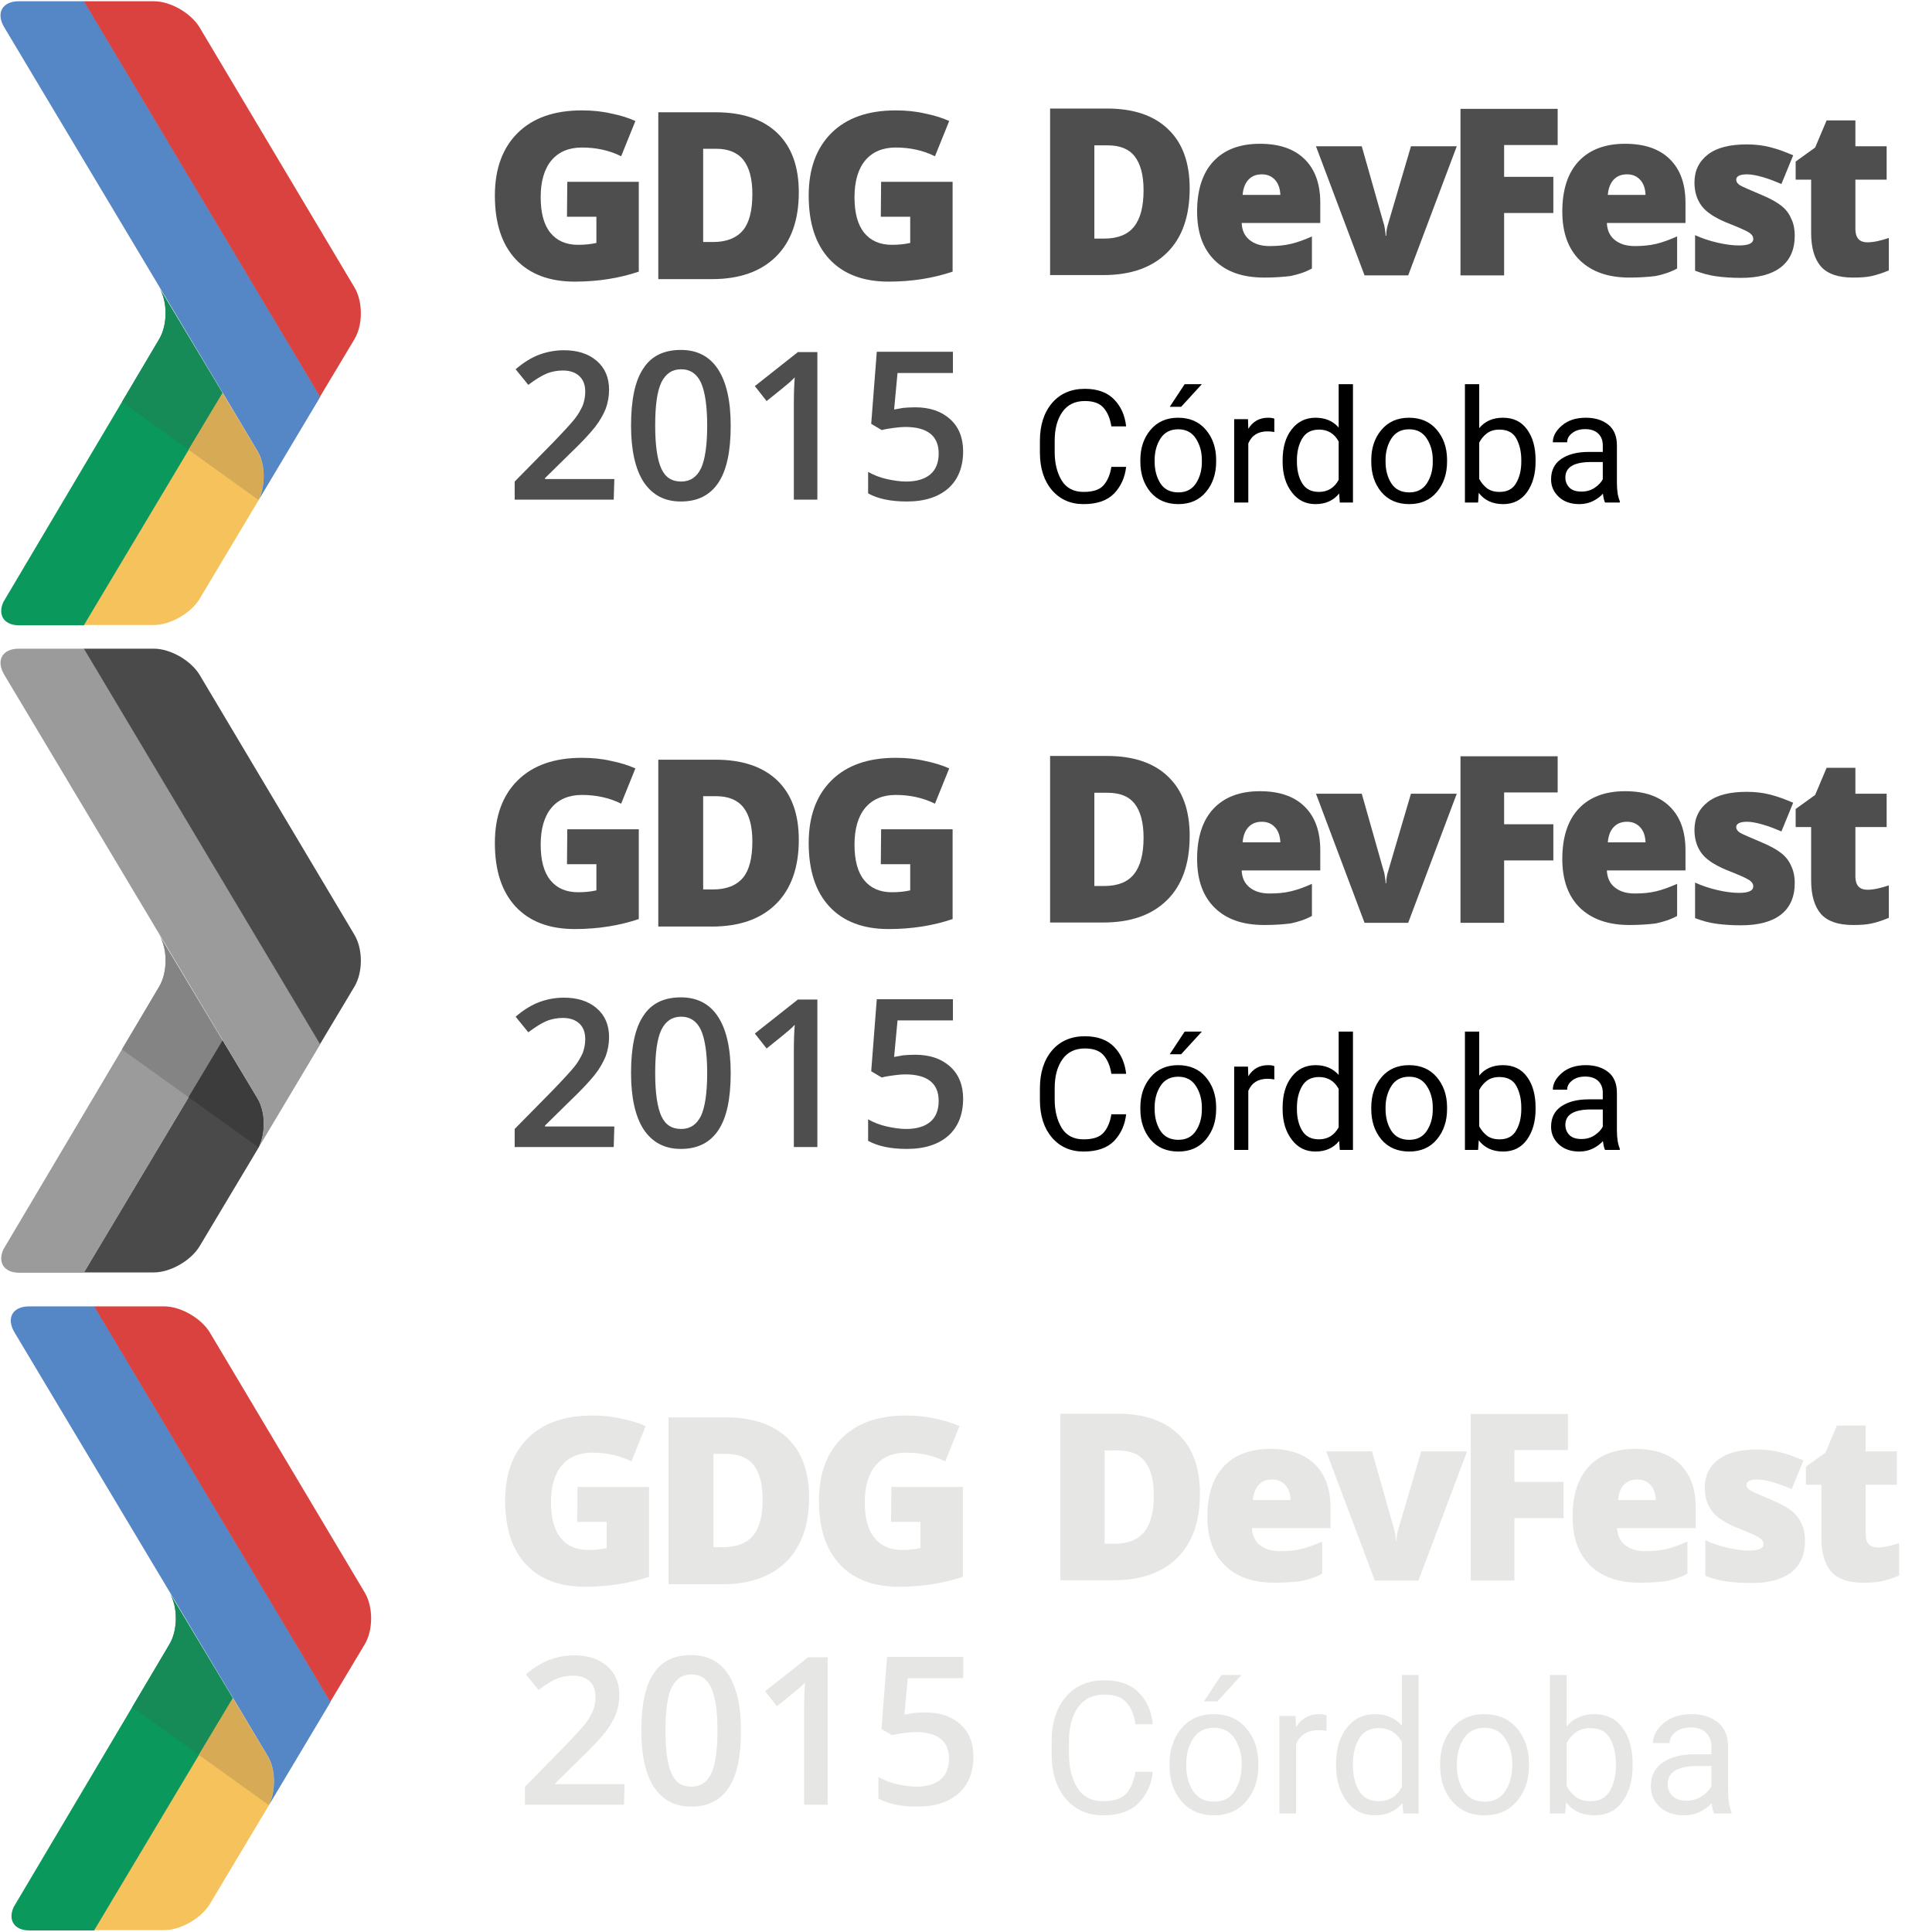
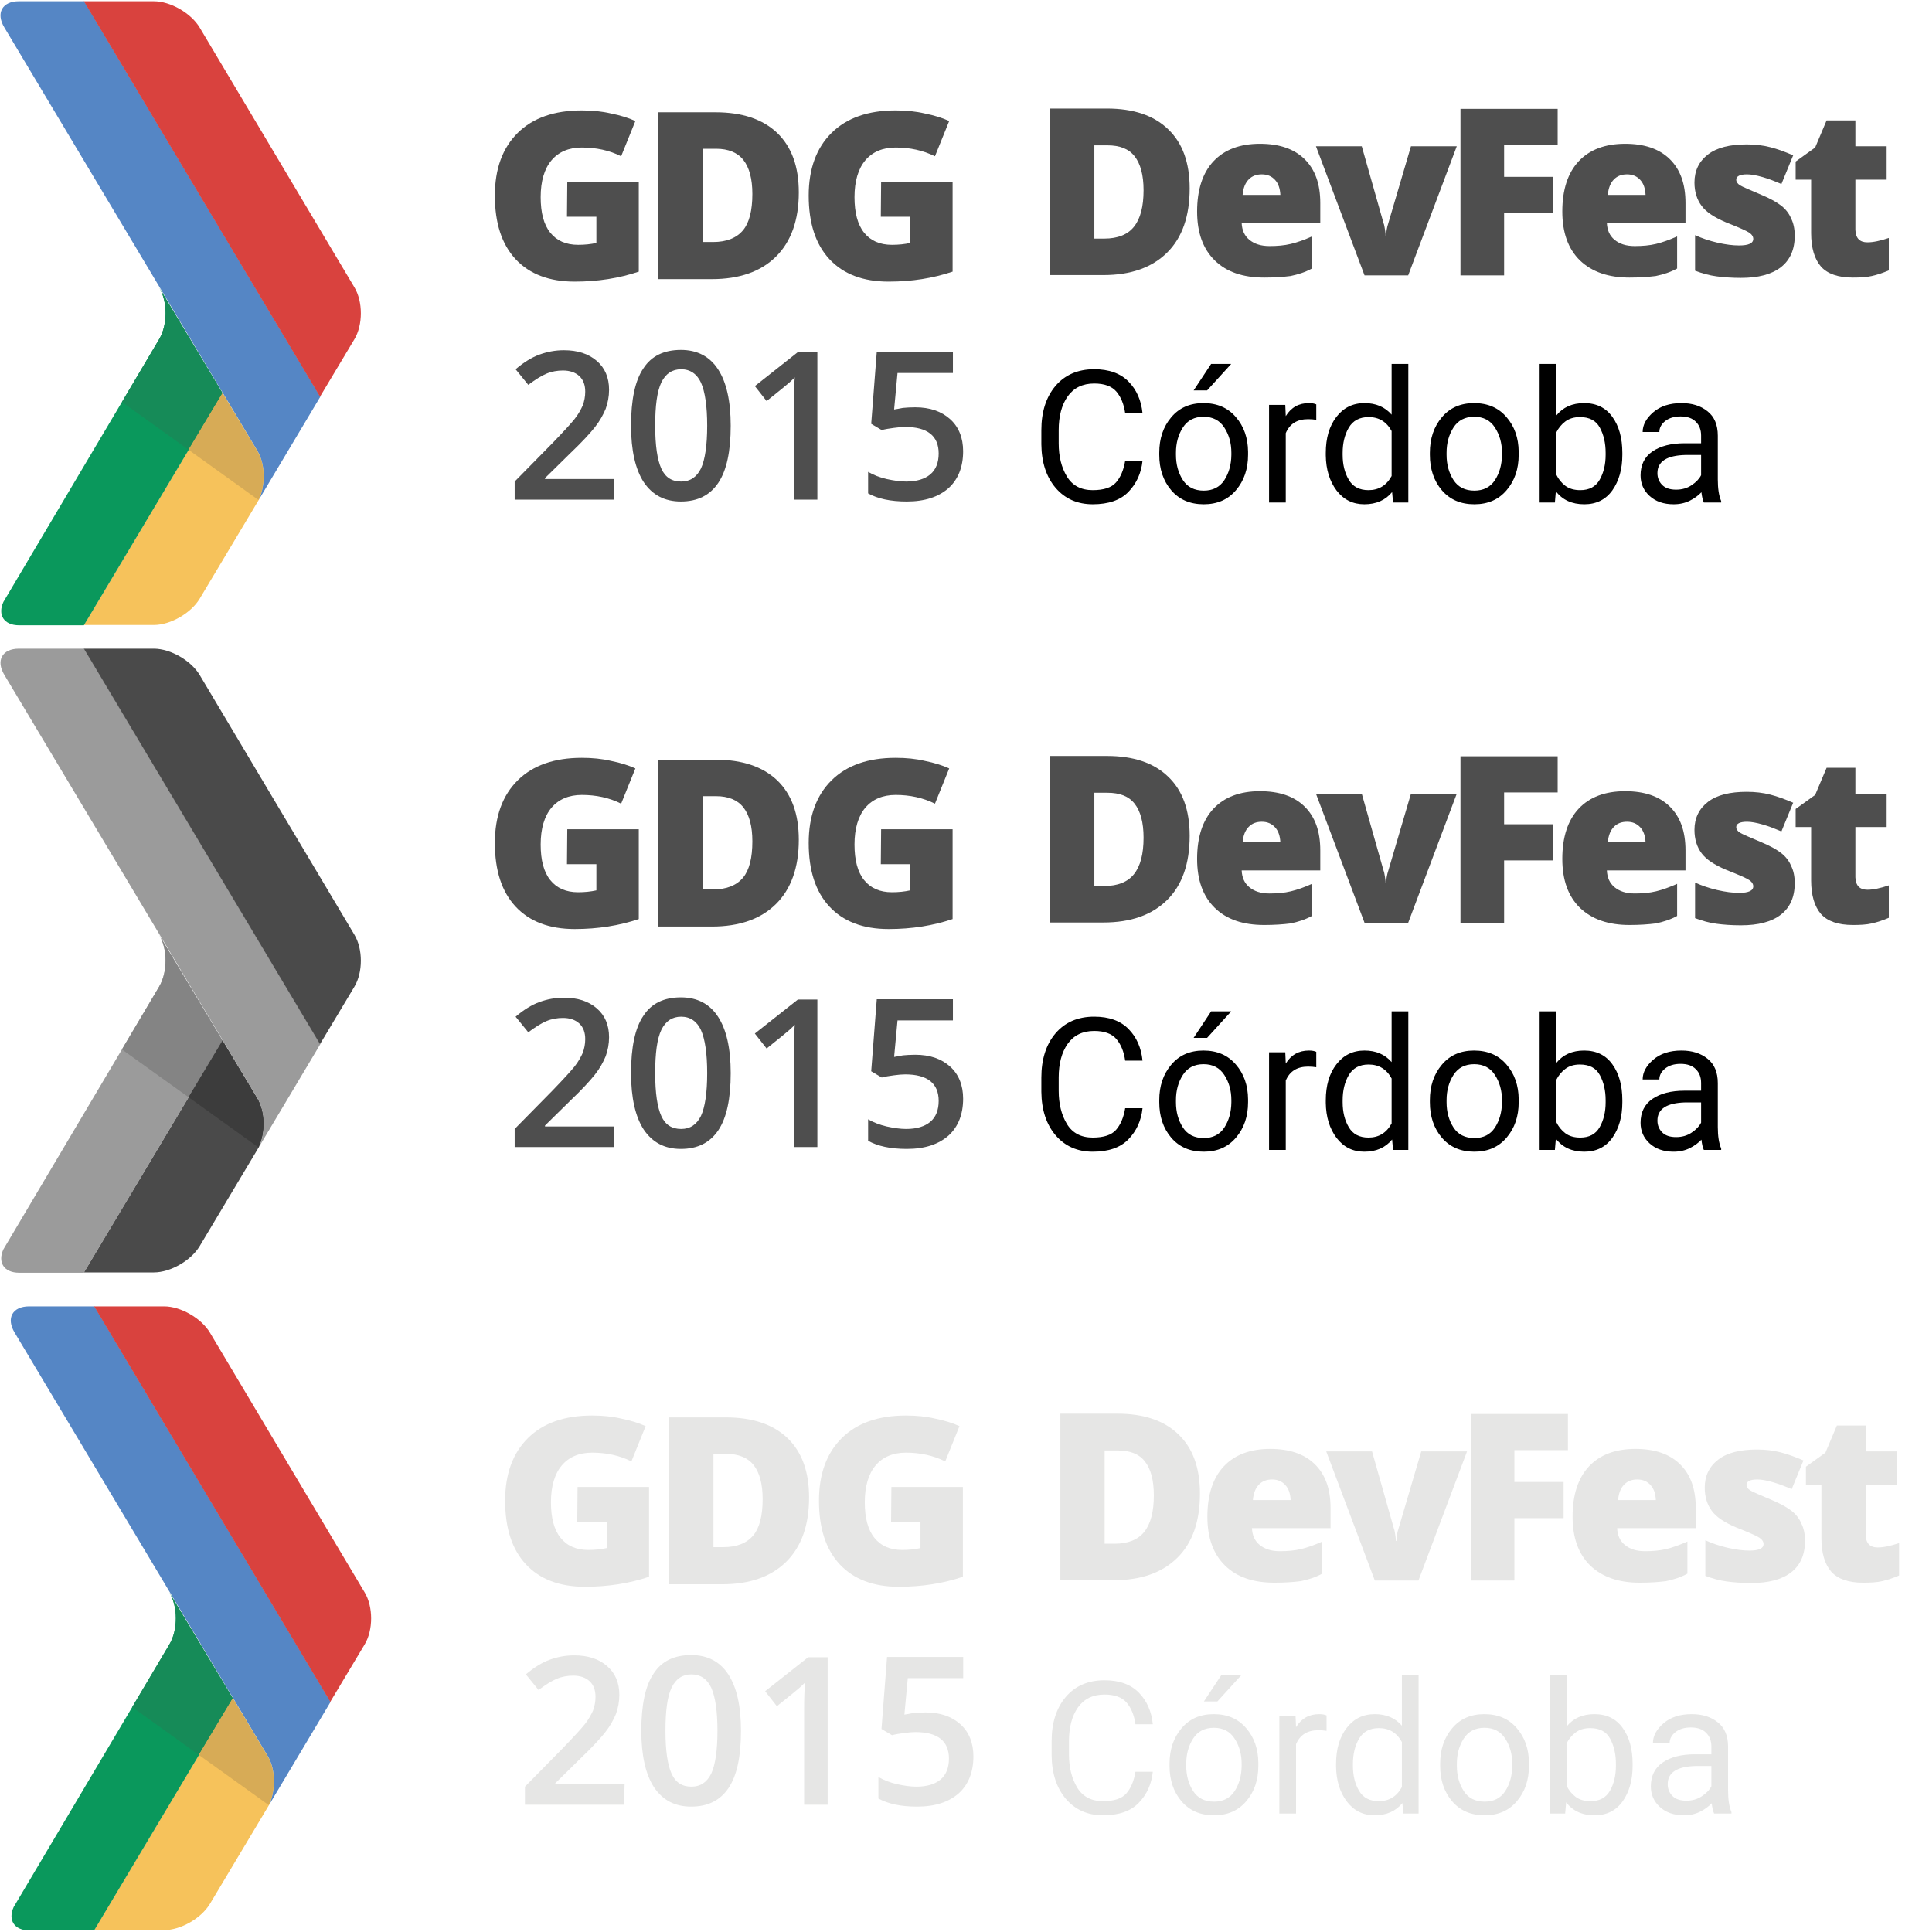
<svg xmlns="http://www.w3.org/2000/svg" width="186px" height="188px" viewBox="0 0 186 188" version="1.1">
  <defs />
  <g id="Page-1" stroke="none" stroke-width="1" fill="none" fill-rule="evenodd">
    <g id="logos">
      <g id="logo-light" transform="translate(1, 127)">
        <g id="Page-1">
          <g id="logo-light">
            <g id="Page-1">
              <g id="logo-light">
                <g id="Page-1">
                  <g id="logo-light">
                    <g id="Group">
                      <g id="Shape">
                        <path d="M8.161,60.818 L14.967,60.818 C16.593,60.818 18.581,59.665 19.424,58.269 L25.176,48.648 C25.868,47.222 25.838,45.189 25.055,43.884 L21.652,38.239 L8.161,60.818 L8.161,60.818 Z" fill="#F6C25B" />
                        <path d="M15.479,33.019 L0.331,58.572 C-0.241,59.816 0.361,60.848 1.867,60.848 L8.161,60.848 L21.652,38.269 L15.479,27.981 C16.322,29.316 16.322,31.623 15.479,33.019" fill="#0A985C" />
                        <path d="M1.837,0.121 C0.211,0.121 -0.422,1.275 0.422,2.671 L25.055,43.884 C25.838,45.189 25.838,47.252 25.176,48.648 L31.169,38.603 L8.191,0.121 L1.837,0.121 L1.837,0.121 Z" fill="#5586C5" />
                        <path d="M8.161,0.121 L31.138,38.603 L34.481,33.019 C35.324,31.623 35.324,29.347 34.481,27.951 L19.424,2.671 C18.581,1.275 16.593,0.121 14.967,0.121 L8.161,0.121 L8.161,0.121 Z" fill="#D9423E" />
                      </g>
                      <g id="Shape" transform="translate(47.88216, 10.31841)" fill="#E6E6E5">
                        <g id="Group" transform="translate(2.10802, 23.67164)">
                          <path d="M9.727,14.628 L0.09,14.628 L0.09,12.868 L3.764,9.135 C4.848,8.012 5.571,7.223 5.933,6.768 C6.294,6.312 6.535,5.857 6.716,5.463 C6.866,5.038 6.956,4.613 6.956,4.127 C6.956,3.49 6.776,2.974 6.384,2.61 C5.993,2.246 5.451,2.064 4.788,2.064 C4.246,2.064 3.704,2.155 3.192,2.367 C2.68,2.58 2.108,2.944 1.415,3.46 L0.181,1.942 C0.964,1.275 1.747,0.789 2.5,0.516 C3.252,0.243 4.035,0.091 4.879,0.091 C6.204,0.091 7.258,0.425 8.071,1.123 C8.884,1.821 9.275,2.762 9.275,3.945 C9.275,4.583 9.155,5.22 8.944,5.797 C8.703,6.373 8.372,6.98 7.89,7.587 C7.408,8.194 6.625,9.044 5.511,10.106 L3.042,12.534 L3.042,12.625 L9.787,12.625 L9.727,14.628 L9.727,14.628 Z" id="Shape" />
                          <path d="M21.11,7.435 C21.11,9.924 20.719,11.775 19.906,12.989 C19.093,14.203 17.888,14.81 16.262,14.81 C14.666,14.81 13.491,14.173 12.648,12.928 C11.835,11.684 11.413,9.833 11.413,7.435 C11.413,4.916 11.805,3.035 12.618,1.851 C13.401,0.637 14.636,0.061 16.262,0.061 C17.858,0.061 19.063,0.698 19.876,1.942 C20.689,3.187 21.11,5.007 21.11,7.435 L21.11,7.435 L21.11,7.435 Z M13.762,7.435 C13.762,9.378 13.973,10.774 14.365,11.623 C14.756,12.473 15.389,12.868 16.292,12.868 C17.165,12.868 17.798,12.443 18.219,11.593 C18.611,10.743 18.822,9.347 18.822,7.435 C18.822,5.523 18.611,4.127 18.219,3.247 C17.828,2.398 17.165,1.942 16.292,1.942 C15.419,1.942 14.786,2.367 14.365,3.217 C13.943,4.097 13.762,5.493 13.762,7.435 L13.762,7.435 L13.762,7.435 Z" id="Shape" />
                          <path d="M29.542,14.628 L27.254,14.628 L27.254,5.372 C27.254,4.279 27.284,3.399 27.344,2.731 C27.193,2.883 27.013,3.065 26.802,3.247 C26.591,3.429 25.868,4.036 24.604,5.038 L23.459,3.581 L27.645,0.273 L29.542,0.273 L29.542,14.628 L29.542,14.628 Z" id="Shape" />
                          <path d="M39.059,5.645 C40.504,5.645 41.618,6.039 42.462,6.798 C43.305,7.557 43.726,8.619 43.726,9.924 C43.726,11.441 43.245,12.655 42.311,13.505 C41.347,14.355 40.022,14.81 38.245,14.81 C36.649,14.81 35.415,14.537 34.481,14.021 L34.481,11.927 C34.993,12.23 35.626,12.473 36.288,12.625 C36.981,12.777 37.613,12.868 38.185,12.868 C39.209,12.868 39.992,12.625 40.534,12.17 C41.076,11.714 41.347,11.016 41.347,10.136 C41.347,8.437 40.263,7.557 38.095,7.557 C37.794,7.557 37.402,7.587 36.981,7.648 C36.529,7.708 36.137,7.769 35.806,7.86 L34.782,7.253 L35.324,0.243 L42.733,0.243 L42.733,2.306 L37.342,2.306 L37.011,5.857 C37.252,5.827 37.523,5.766 37.854,5.705 C38.185,5.675 38.577,5.645 39.059,5.645 L39.059,5.645 L39.059,5.645 Z" id="Shape" />
                        </g>
                        <g id="Group" transform="translate(54.20622, 0)">
                          <path d="M13.672,8.012 C13.672,10.713 12.949,12.807 11.474,14.264 C9.998,15.72 7.95,16.449 5.27,16.449 L0.09,16.449 L0.09,0.243 L5.631,0.243 C8.191,0.243 10.179,0.91 11.564,2.246 C12.979,3.581 13.672,5.523 13.672,8.012 L13.672,8.012 L13.672,8.012 Z M9.185,8.194 C9.185,6.707 8.884,5.614 8.312,4.886 C7.739,4.158 6.866,3.824 5.662,3.824 L4.397,3.824 L4.397,12.898 L5.36,12.898 C6.685,12.898 7.649,12.503 8.251,11.745 C8.884,10.956 9.185,9.772 9.185,8.194 L9.185,8.194 L9.185,8.194 Z" id="Shape" />
                          <path d="M20.93,16.692 C18.852,16.692 17.256,16.145 16.111,15.022 C14.967,13.9 14.395,12.321 14.395,10.258 C14.395,8.133 14.937,6.495 15.991,5.372 C17.045,4.249 18.551,3.672 20.508,3.672 C22.375,3.672 23.821,4.158 24.845,5.159 C25.868,6.161 26.38,7.557 26.38,9.438 L26.38,11.381 L18.731,11.381 C18.761,12.079 19.002,12.625 19.484,13.019 C19.966,13.414 20.598,13.626 21.442,13.626 C22.194,13.626 22.887,13.566 23.519,13.414 C24.152,13.262 24.845,13.019 25.567,12.686 L25.567,15.811 C24.905,16.176 24.212,16.388 23.489,16.54 C22.767,16.631 21.923,16.692 20.93,16.692 L20.93,16.692 L20.93,16.692 Z M20.689,6.646 C20.177,6.646 19.755,6.798 19.424,7.132 C19.093,7.466 18.882,7.951 18.822,8.649 L22.496,8.649 C22.465,8.042 22.315,7.557 21.984,7.193 C21.652,6.828 21.231,6.646 20.689,6.646 L20.689,6.646 L20.689,6.646 Z" id="Shape" />
                          <path d="M30.687,16.479 L25.959,3.915 L30.416,3.915 L32.524,11.35 C32.524,11.381 32.554,11.441 32.584,11.532 C32.614,11.623 32.614,11.714 32.644,11.836 C32.674,11.957 32.674,12.079 32.704,12.23 C32.735,12.382 32.735,12.503 32.735,12.625 L32.795,12.625 C32.795,12.23 32.855,11.836 33.006,11.381 L35.204,3.915 L39.661,3.915 L34.933,16.479 L30.687,16.479 L30.687,16.479 Z" id="Shape" />
                          <path d="M44.268,16.479 L40.022,16.479 L40.022,0.273 L49.478,0.273 L49.478,3.794 L44.268,3.794 L44.268,6.889 L49.057,6.889 L49.057,10.409 L44.268,10.409 L44.268,16.479 L44.268,16.479 Z" id="Shape" />
                          <path d="M56.465,16.692 C54.417,16.692 52.821,16.145 51.646,15.022 C50.502,13.9 49.93,12.321 49.93,10.258 C49.93,8.133 50.472,6.495 51.526,5.372 C52.58,4.249 54.086,3.672 56.043,3.672 C57.91,3.672 59.356,4.158 60.38,5.159 C61.404,6.161 61.916,7.557 61.916,9.438 L61.916,11.381 L54.266,11.381 C54.297,12.079 54.537,12.625 55.019,13.019 C55.501,13.414 56.134,13.626 56.977,13.626 C57.73,13.626 58.422,13.566 59.055,13.414 C59.687,13.262 60.35,13.019 61.102,12.686 L61.102,15.811 C60.44,16.176 59.747,16.388 59.025,16.54 C58.302,16.631 57.459,16.692 56.465,16.692 L56.465,16.692 L56.465,16.692 Z M56.224,6.646 C55.712,6.646 55.29,6.798 54.959,7.132 C54.628,7.466 54.417,7.951 54.357,8.649 L58.031,8.649 C58.001,8.042 57.85,7.557 57.519,7.193 C57.188,6.828 56.766,6.646 56.224,6.646 L56.224,6.646 L56.224,6.646 Z" id="Shape" />
                          <path d="M72.546,12.625 C72.546,13.96 72.094,14.992 71.191,15.69 C70.287,16.388 68.992,16.722 67.306,16.722 C66.403,16.722 65.59,16.661 64.927,16.57 C64.234,16.479 63.572,16.297 62.849,16.024 L62.849,12.564 C63.512,12.868 64.234,13.11 65.017,13.293 C65.8,13.475 66.523,13.566 67.125,13.566 C68.059,13.566 68.511,13.353 68.511,12.928 C68.511,12.716 68.39,12.503 68.119,12.321 C67.848,12.139 67.095,11.805 65.861,11.32 C64.716,10.834 63.933,10.318 63.482,9.711 C63.03,9.104 62.789,8.346 62.789,7.435 C62.789,6.282 63.241,5.372 64.114,4.704 C64.987,4.036 66.252,3.733 67.878,3.733 C68.691,3.733 69.474,3.824 70.167,4.006 C70.89,4.188 71.612,4.461 72.395,4.795 L71.251,7.587 C70.679,7.344 70.077,7.101 69.444,6.919 C68.812,6.737 68.3,6.646 67.908,6.646 C67.216,6.646 66.854,6.828 66.854,7.162 C66.854,7.375 66.975,7.557 67.216,7.708 C67.457,7.86 68.179,8.164 69.324,8.649 C70.197,9.013 70.829,9.378 71.251,9.711 C71.673,10.045 72.004,10.47 72.185,10.925 C72.426,11.381 72.546,11.957 72.546,12.625 L72.546,12.625 L72.546,12.625 Z" id="Shape" />
                          <path d="M79.623,13.262 C80.195,13.262 80.888,13.11 81.701,12.837 L81.701,15.994 C81.129,16.236 80.587,16.418 80.045,16.54 C79.533,16.661 78.9,16.692 78.208,16.692 C76.762,16.692 75.738,16.327 75.106,15.629 C74.473,14.901 74.142,13.808 74.142,12.352 L74.142,7.162 L72.636,7.162 L72.636,5.402 L74.534,4.036 L75.648,1.396 L78.448,1.396 L78.448,3.915 L81.49,3.915 L81.49,7.162 L78.448,7.162 L78.448,12.048 C78.479,12.868 78.87,13.262 79.623,13.262 L79.623,13.262 L79.623,13.262 Z" id="Shape" />
                        </g>
                        <g id="Group" transform="translate(0, 0.303483)">
                          <path d="M7.318,7.071 L14.274,7.071 L14.274,15.811 C12.377,16.449 10.299,16.783 8.041,16.783 C5.571,16.783 3.644,16.054 2.289,14.598 C0.934,13.141 0.271,11.077 0.271,8.406 C0.271,5.797 1.024,3.763 2.5,2.306 C3.975,0.85 6.053,0.121 8.733,0.121 C9.757,0.121 10.691,0.212 11.594,0.425 C12.498,0.607 13.281,0.85 13.943,1.153 L12.558,4.583 C11.413,4.006 10.118,3.733 8.733,3.733 C7.468,3.733 6.475,4.158 5.782,4.977 C5.089,5.797 4.728,7.01 4.728,8.558 C4.728,10.076 5.029,11.229 5.662,12.018 C6.294,12.807 7.197,13.201 8.372,13.201 C9.004,13.201 9.607,13.141 10.149,13.019 L10.149,10.47 L7.288,10.47 L7.318,7.071 L7.318,7.071 Z" id="Shape" />
                          <path d="M29.844,8.103 C29.844,10.804 29.091,12.898 27.615,14.355 C26.139,15.811 24.062,16.54 21.381,16.54 L16.172,16.54 L16.172,0.303 L21.743,0.303 C24.333,0.303 26.32,0.971 27.736,2.306 C29.151,3.672 29.844,5.584 29.844,8.103 L29.844,8.103 L29.844,8.103 Z M25.326,8.255 C25.326,6.768 25.025,5.675 24.453,4.947 C23.881,4.218 22.977,3.854 21.803,3.854 L20.538,3.854 L20.538,12.928 L21.502,12.928 C22.827,12.928 23.791,12.534 24.423,11.775 C25.025,11.047 25.326,9.863 25.326,8.255 L25.326,8.255 L25.326,8.255 Z" id="Shape" />
                          <path d="M37.854,7.071 L44.81,7.071 L44.81,15.811 C42.913,16.449 40.865,16.783 38.577,16.783 C36.107,16.783 34.18,16.054 32.825,14.598 C31.47,13.141 30.807,11.077 30.807,8.406 C30.807,5.797 31.56,3.763 33.036,2.306 C34.511,0.85 36.589,0.121 39.269,0.121 C40.293,0.121 41.227,0.212 42.13,0.425 C43.034,0.607 43.817,0.85 44.479,1.153 L43.094,4.583 C41.919,4.006 40.655,3.733 39.269,3.733 C38.005,3.733 37.011,4.158 36.318,4.977 C35.626,5.797 35.264,7.01 35.264,8.558 C35.264,10.076 35.565,11.229 36.198,12.018 C36.83,12.807 37.734,13.201 38.908,13.201 C39.54,13.201 40.143,13.141 40.685,13.019 L40.685,10.47 L37.824,10.47 L37.854,7.071 L37.854,7.071 Z" id="Shape" />
                        </g>
                      </g>
                    </g>
                    <path d="M15.479,33.019 L11.865,39.119 L18.34,43.762 L21.652,38.239 L15.479,27.951 C16.322,29.316 16.322,31.623 15.479,33.019 L15.479,33.019 L15.479,33.019 Z" id="Shape" fill="#168B58" />
                    <path d="M21.652,38.239 L18.34,43.762 L25.146,48.648 C25.838,47.222 25.808,45.189 25.025,43.884 L21.652,38.239 L21.652,38.239 Z" id="Shape" fill="#D7AB56" />
                  </g>
                  <text id="Córdoba" fill="#E6E6E5" font-family="Roboto" font-size="17.988" font-weight="420">
                    <tspan x="100.282" y="49.473">Córdoba</tspan>
                  </text>
                </g>
              </g>
            </g>
          </g>
        </g>
      </g>
      <g id="logo-b&amp;w" transform="translate(0, 63)">
        <g id="Page-1">
          <g id="logo-light">
            <g id="Page-1">
              <g id="logo-light">
                <g id="Page-1">
                  <g id="logo-light">
                    <g id="Page-1">
                      <g id="logo-light">
                        <g id="Group">
                          <g id="Shape">
                            <path d="M8.161,60.818 L14.967,60.818 C16.593,60.818 18.581,59.665 19.424,58.269 L25.176,48.648 C25.868,47.222 25.838,45.189 25.055,43.884 L21.652,38.239 L8.161,60.818 L8.161,60.818 Z" fill="#4A4A4A" />
                            <path d="M15.479,33.019 L0.331,58.572 C-0.241,59.816 0.361,60.848 1.867,60.848 L8.161,60.848 L21.652,38.269 L15.479,27.981 C16.322,29.316 16.322,31.623 15.479,33.019" fill="#9B9B9B" />
                            <path d="M1.837,0.121 C0.211,0.121 -0.422,1.275 0.422,2.671 L25.055,43.884 C25.838,45.189 25.838,47.252 25.176,48.648 L31.169,38.603 L8.191,0.121 L1.837,0.121 L1.837,0.121 Z" fill="#9B9B9B" />
                            <path d="M8.161,0.121 L31.138,38.603 L34.481,33.019 C35.324,31.623 35.324,29.347 34.481,27.951 L19.424,2.671 C18.581,1.275 16.593,0.121 14.967,0.121 L8.161,0.121 L8.161,0.121 Z" fill="#4A4A4A" />
                          </g>
                          <g id="Shape" transform="translate(47.88216, 10.31841)" fill="#4E4E4E">
                            <g id="Group" transform="translate(2.10802, 23.67164)">
                              <path d="M9.727,14.628 L0.09,14.628 L0.09,12.868 L3.764,9.135 C4.848,8.012 5.571,7.223 5.933,6.768 C6.294,6.312 6.535,5.857 6.716,5.463 C6.866,5.038 6.956,4.613 6.956,4.127 C6.956,3.49 6.776,2.974 6.384,2.61 C5.993,2.246 5.451,2.064 4.788,2.064 C4.246,2.064 3.704,2.155 3.192,2.367 C2.68,2.58 2.108,2.944 1.415,3.46 L0.181,1.942 C0.964,1.275 1.747,0.789 2.5,0.516 C3.252,0.243 4.035,0.091 4.879,0.091 C6.204,0.091 7.258,0.425 8.071,1.123 C8.884,1.821 9.275,2.762 9.275,3.945 C9.275,4.583 9.155,5.22 8.944,5.797 C8.703,6.373 8.372,6.98 7.89,7.587 C7.408,8.194 6.625,9.044 5.511,10.106 L3.042,12.534 L3.042,12.625 L9.787,12.625 L9.727,14.628 L9.727,14.628 Z" id="Shape" />
                              <path d="M21.11,7.435 C21.11,9.924 20.719,11.775 19.906,12.989 C19.093,14.203 17.888,14.81 16.262,14.81 C14.666,14.81 13.491,14.173 12.648,12.928 C11.835,11.684 11.413,9.833 11.413,7.435 C11.413,4.916 11.805,3.035 12.618,1.851 C13.401,0.637 14.636,0.061 16.262,0.061 C17.858,0.061 19.063,0.698 19.876,1.942 C20.689,3.187 21.11,5.007 21.11,7.435 L21.11,7.435 L21.11,7.435 Z M13.762,7.435 C13.762,9.378 13.973,10.774 14.365,11.623 C14.756,12.473 15.389,12.868 16.292,12.868 C17.165,12.868 17.798,12.443 18.219,11.593 C18.611,10.743 18.822,9.347 18.822,7.435 C18.822,5.523 18.611,4.127 18.219,3.247 C17.828,2.398 17.165,1.942 16.292,1.942 C15.419,1.942 14.786,2.367 14.365,3.217 C13.943,4.097 13.762,5.493 13.762,7.435 L13.762,7.435 L13.762,7.435 Z" id="Shape" />
                              <path d="M29.542,14.628 L27.254,14.628 L27.254,5.372 C27.254,4.279 27.284,3.399 27.344,2.731 C27.193,2.883 27.013,3.065 26.802,3.247 C26.591,3.429 25.868,4.036 24.604,5.038 L23.459,3.581 L27.645,0.273 L29.542,0.273 L29.542,14.628 L29.542,14.628 Z" id="Shape" />
                              <path d="M39.059,5.645 C40.504,5.645 41.618,6.039 42.462,6.798 C43.305,7.557 43.726,8.619 43.726,9.924 C43.726,11.441 43.245,12.655 42.311,13.505 C41.347,14.355 40.022,14.81 38.245,14.81 C36.649,14.81 35.415,14.537 34.481,14.021 L34.481,11.927 C34.993,12.23 35.626,12.473 36.288,12.625 C36.981,12.777 37.613,12.868 38.185,12.868 C39.209,12.868 39.992,12.625 40.534,12.17 C41.076,11.714 41.347,11.016 41.347,10.136 C41.347,8.437 40.263,7.557 38.095,7.557 C37.794,7.557 37.402,7.587 36.981,7.648 C36.529,7.708 36.137,7.769 35.806,7.86 L34.782,7.253 L35.324,0.243 L42.733,0.243 L42.733,2.306 L37.342,2.306 L37.011,5.857 C37.252,5.827 37.523,5.766 37.854,5.705 C38.185,5.675 38.577,5.645 39.059,5.645 L39.059,5.645 L39.059,5.645 Z" id="Shape" />
                            </g>
                            <g id="Group" transform="translate(54.20622, 0)">
                              <path d="M13.672,8.012 C13.672,10.713 12.949,12.807 11.474,14.264 C9.998,15.72 7.95,16.449 5.27,16.449 L0.09,16.449 L0.09,0.243 L5.631,0.243 C8.191,0.243 10.179,0.91 11.564,2.246 C12.979,3.581 13.672,5.523 13.672,8.012 L13.672,8.012 L13.672,8.012 Z M9.185,8.194 C9.185,6.707 8.884,5.614 8.312,4.886 C7.739,4.158 6.866,3.824 5.662,3.824 L4.397,3.824 L4.397,12.898 L5.36,12.898 C6.685,12.898 7.649,12.503 8.251,11.745 C8.884,10.956 9.185,9.772 9.185,8.194 L9.185,8.194 L9.185,8.194 Z" id="Shape" />
                              <path d="M20.93,16.692 C18.852,16.692 17.256,16.145 16.111,15.022 C14.967,13.9 14.395,12.321 14.395,10.258 C14.395,8.133 14.937,6.495 15.991,5.372 C17.045,4.249 18.551,3.672 20.508,3.672 C22.375,3.672 23.821,4.158 24.845,5.159 C25.868,6.161 26.38,7.557 26.38,9.438 L26.38,11.381 L18.731,11.381 C18.761,12.079 19.002,12.625 19.484,13.019 C19.966,13.414 20.598,13.626 21.442,13.626 C22.194,13.626 22.887,13.566 23.519,13.414 C24.152,13.262 24.845,13.019 25.567,12.686 L25.567,15.811 C24.905,16.176 24.212,16.388 23.489,16.54 C22.767,16.631 21.923,16.692 20.93,16.692 L20.93,16.692 L20.93,16.692 Z M20.689,6.646 C20.177,6.646 19.755,6.798 19.424,7.132 C19.093,7.466 18.882,7.951 18.822,8.649 L22.496,8.649 C22.465,8.042 22.315,7.557 21.984,7.193 C21.652,6.828 21.231,6.646 20.689,6.646 L20.689,6.646 L20.689,6.646 Z" id="Shape" />
                              <path d="M30.687,16.479 L25.959,3.915 L30.416,3.915 L32.524,11.35 C32.524,11.381 32.554,11.441 32.584,11.532 C32.614,11.623 32.614,11.714 32.644,11.836 C32.674,11.957 32.674,12.079 32.704,12.23 C32.735,12.382 32.735,12.503 32.735,12.625 L32.795,12.625 C32.795,12.23 32.855,11.836 33.006,11.381 L35.204,3.915 L39.661,3.915 L34.933,16.479 L30.687,16.479 L30.687,16.479 Z" id="Shape" />
                              <path d="M44.268,16.479 L40.022,16.479 L40.022,0.273 L49.478,0.273 L49.478,3.794 L44.268,3.794 L44.268,6.889 L49.057,6.889 L49.057,10.409 L44.268,10.409 L44.268,16.479 L44.268,16.479 Z" id="Shape" />
                              <path d="M56.465,16.692 C54.417,16.692 52.821,16.145 51.646,15.022 C50.502,13.9 49.93,12.321 49.93,10.258 C49.93,8.133 50.472,6.495 51.526,5.372 C52.58,4.249 54.086,3.672 56.043,3.672 C57.91,3.672 59.356,4.158 60.38,5.159 C61.404,6.161 61.916,7.557 61.916,9.438 L61.916,11.381 L54.266,11.381 C54.297,12.079 54.537,12.625 55.019,13.019 C55.501,13.414 56.134,13.626 56.977,13.626 C57.73,13.626 58.422,13.566 59.055,13.414 C59.687,13.262 60.35,13.019 61.102,12.686 L61.102,15.811 C60.44,16.176 59.747,16.388 59.025,16.54 C58.302,16.631 57.459,16.692 56.465,16.692 L56.465,16.692 L56.465,16.692 Z M56.224,6.646 C55.712,6.646 55.29,6.798 54.959,7.132 C54.628,7.466 54.417,7.951 54.357,8.649 L58.031,8.649 C58.001,8.042 57.85,7.557 57.519,7.193 C57.188,6.828 56.766,6.646 56.224,6.646 L56.224,6.646 L56.224,6.646 Z" id="Shape" />
                              <path d="M72.546,12.625 C72.546,13.96 72.094,14.992 71.191,15.69 C70.287,16.388 68.992,16.722 67.306,16.722 C66.403,16.722 65.59,16.661 64.927,16.57 C64.234,16.479 63.572,16.297 62.849,16.024 L62.849,12.564 C63.512,12.868 64.234,13.11 65.017,13.293 C65.8,13.475 66.523,13.566 67.125,13.566 C68.059,13.566 68.511,13.353 68.511,12.928 C68.511,12.716 68.39,12.503 68.119,12.321 C67.848,12.139 67.095,11.805 65.861,11.32 C64.716,10.834 63.933,10.318 63.482,9.711 C63.03,9.104 62.789,8.346 62.789,7.435 C62.789,6.282 63.241,5.372 64.114,4.704 C64.987,4.036 66.252,3.733 67.878,3.733 C68.691,3.733 69.474,3.824 70.167,4.006 C70.89,4.188 71.612,4.461 72.395,4.795 L71.251,7.587 C70.679,7.344 70.077,7.101 69.444,6.919 C68.812,6.737 68.3,6.646 67.908,6.646 C67.216,6.646 66.854,6.828 66.854,7.162 C66.854,7.375 66.975,7.557 67.216,7.708 C67.457,7.86 68.179,8.164 69.324,8.649 C70.197,9.013 70.829,9.378 71.251,9.711 C71.673,10.045 72.004,10.47 72.185,10.925 C72.426,11.381 72.546,11.957 72.546,12.625 L72.546,12.625 L72.546,12.625 Z" id="Shape" />
                              <path d="M79.623,13.262 C80.195,13.262 80.888,13.11 81.701,12.837 L81.701,15.994 C81.129,16.236 80.587,16.418 80.045,16.54 C79.533,16.661 78.9,16.692 78.208,16.692 C76.762,16.692 75.738,16.327 75.106,15.629 C74.473,14.901 74.142,13.808 74.142,12.352 L74.142,7.162 L72.636,7.162 L72.636,5.402 L74.534,4.036 L75.648,1.396 L78.448,1.396 L78.448,3.915 L81.49,3.915 L81.49,7.162 L78.448,7.162 L78.448,12.048 C78.479,12.868 78.87,13.262 79.623,13.262 L79.623,13.262 L79.623,13.262 Z" id="Shape" />
                            </g>
                            <g id="Group" transform="translate(0, 0.303483)">
                              <path d="M7.318,7.071 L14.274,7.071 L14.274,15.811 C12.377,16.449 10.299,16.783 8.041,16.783 C5.571,16.783 3.644,16.054 2.289,14.598 C0.934,13.141 0.271,11.077 0.271,8.406 C0.271,5.797 1.024,3.763 2.5,2.306 C3.975,0.85 6.053,0.121 8.733,0.121 C9.757,0.121 10.691,0.212 11.594,0.425 C12.498,0.607 13.281,0.85 13.943,1.153 L12.558,4.583 C11.413,4.006 10.118,3.733 8.733,3.733 C7.468,3.733 6.475,4.158 5.782,4.977 C5.089,5.797 4.728,7.01 4.728,8.558 C4.728,10.076 5.029,11.229 5.662,12.018 C6.294,12.807 7.197,13.201 8.372,13.201 C9.004,13.201 9.607,13.141 10.149,13.019 L10.149,10.47 L7.288,10.47 L7.318,7.071 L7.318,7.071 Z" id="Shape" />
                              <path d="M29.844,8.103 C29.844,10.804 29.091,12.898 27.615,14.355 C26.139,15.811 24.062,16.54 21.381,16.54 L16.172,16.54 L16.172,0.303 L21.743,0.303 C24.333,0.303 26.32,0.971 27.736,2.306 C29.151,3.672 29.844,5.584 29.844,8.103 L29.844,8.103 L29.844,8.103 Z M25.326,8.255 C25.326,6.768 25.025,5.675 24.453,4.947 C23.881,4.218 22.977,3.854 21.803,3.854 L20.538,3.854 L20.538,12.928 L21.502,12.928 C22.827,12.928 23.791,12.534 24.423,11.775 C25.025,11.047 25.326,9.863 25.326,8.255 L25.326,8.255 L25.326,8.255 Z" id="Shape" />
                              <path d="M37.854,7.071 L44.81,7.071 L44.81,15.811 C42.913,16.449 40.865,16.783 38.577,16.783 C36.107,16.783 34.18,16.054 32.825,14.598 C31.47,13.141 30.807,11.077 30.807,8.406 C30.807,5.797 31.56,3.763 33.036,2.306 C34.511,0.85 36.589,0.121 39.269,0.121 C40.293,0.121 41.227,0.212 42.13,0.425 C43.034,0.607 43.817,0.85 44.479,1.153 L43.094,4.583 C41.919,4.006 40.655,3.733 39.269,3.733 C38.005,3.733 37.011,4.158 36.318,4.977 C35.626,5.797 35.264,7.01 35.264,8.558 C35.264,10.076 35.565,11.229 36.198,12.018 C36.83,12.807 37.734,13.201 38.908,13.201 C39.54,13.201 40.143,13.141 40.685,13.019 L40.685,10.47 L37.824,10.47 L37.854,7.071 L37.854,7.071 Z" id="Shape" />
                            </g>
                          </g>
                        </g>
                        <path d="M15.479,33.019 L11.865,39.119 L18.34,43.762 L21.652,38.239 L15.479,27.951 C16.322,29.316 16.322,31.623 15.479,33.019 L15.479,33.019 L15.479,33.019 Z" id="Shape" fill="#848484" />
                        <path d="M21.652,38.239 L18.34,43.762 L25.146,48.648 C25.838,47.222 25.808,45.189 25.025,43.884 L21.652,38.239 L21.652,38.239 Z" id="Shape" fill="#3C3C3C" />
                      </g>
-                       <text id="Córdoba" fill="#4E4E4E" font-family="Roboto" font-size="15.35" font-weight="420">
+                       <text id="Córdoba" fill="#4E4E4E" font-family="Roboto" font-size="17.988" font-weight="420">
                        <tspan x="100.282" y="48.9" fill="#000000">Córdoba</tspan>
                      </text>
                    </g>
                  </g>
                </g>
              </g>
            </g>
          </g>
        </g>
      </g>
      <g id="logo">
        <g id="Page-1">
          <g id="logo-light">
            <g id="Page-1">
              <g id="logo-light">
                <g id="Page-1">
                  <g id="logo-light">
                    <g id="Page-1">
                      <g id="logo-light">
                        <g id="Group">
                          <g id="Shape">
                            <path d="M8.161,60.818 L14.967,60.818 C16.593,60.818 18.581,59.665 19.424,58.269 L25.176,48.648 C25.868,47.222 25.838,45.189 25.055,43.884 L21.652,38.239 L8.161,60.818 L8.161,60.818 Z" fill="#F6C25B" />
                            <path d="M15.479,33.019 L0.331,58.572 C-0.241,59.816 0.361,60.848 1.867,60.848 L8.161,60.848 L21.652,38.269 L15.479,27.981 C16.322,29.316 16.322,31.623 15.479,33.019" fill="#0A985C" />
                            <path d="M1.837,0.121 C0.211,0.121 -0.422,1.275 0.422,2.671 L25.055,43.884 C25.838,45.189 25.838,47.252 25.176,48.648 L31.169,38.603 L8.191,0.121 L1.837,0.121 L1.837,0.121 Z" fill="#5586C5" />
                            <path d="M8.161,0.121 L31.138,38.603 L34.481,33.019 C35.324,31.623 35.324,29.347 34.481,27.951 L19.424,2.671 C18.581,1.275 16.593,0.121 14.967,0.121 L8.161,0.121 L8.161,0.121 Z" fill="#D9423E" />
                          </g>
                          <g id="Shape" transform="translate(47.88216, 10.31841)" fill="#4E4E4E">
                            <g id="Group" transform="translate(2.10802, 23.67164)">
                              <path d="M9.727,14.628 L0.09,14.628 L0.09,12.868 L3.764,9.135 C4.848,8.012 5.571,7.223 5.933,6.768 C6.294,6.312 6.535,5.857 6.716,5.463 C6.866,5.038 6.956,4.613 6.956,4.127 C6.956,3.49 6.776,2.974 6.384,2.61 C5.993,2.246 5.451,2.064 4.788,2.064 C4.246,2.064 3.704,2.155 3.192,2.367 C2.68,2.58 2.108,2.944 1.415,3.46 L0.181,1.942 C0.964,1.275 1.747,0.789 2.5,0.516 C3.252,0.243 4.035,0.091 4.879,0.091 C6.204,0.091 7.258,0.425 8.071,1.123 C8.884,1.821 9.275,2.762 9.275,3.945 C9.275,4.583 9.155,5.22 8.944,5.797 C8.703,6.373 8.372,6.98 7.89,7.587 C7.408,8.194 6.625,9.044 5.511,10.106 L3.042,12.534 L3.042,12.625 L9.787,12.625 L9.727,14.628 L9.727,14.628 Z" id="Shape" />
                              <path d="M21.11,7.435 C21.11,9.924 20.719,11.775 19.906,12.989 C19.093,14.203 17.888,14.81 16.262,14.81 C14.666,14.81 13.491,14.173 12.648,12.928 C11.835,11.684 11.413,9.833 11.413,7.435 C11.413,4.916 11.805,3.035 12.618,1.851 C13.401,0.637 14.636,0.061 16.262,0.061 C17.858,0.061 19.063,0.698 19.876,1.942 C20.689,3.187 21.11,5.007 21.11,7.435 L21.11,7.435 L21.11,7.435 Z M13.762,7.435 C13.762,9.378 13.973,10.774 14.365,11.623 C14.756,12.473 15.389,12.868 16.292,12.868 C17.165,12.868 17.798,12.443 18.219,11.593 C18.611,10.743 18.822,9.347 18.822,7.435 C18.822,5.523 18.611,4.127 18.219,3.247 C17.828,2.398 17.165,1.942 16.292,1.942 C15.419,1.942 14.786,2.367 14.365,3.217 C13.943,4.097 13.762,5.493 13.762,7.435 L13.762,7.435 L13.762,7.435 Z" id="Shape" />
                              <path d="M29.542,14.628 L27.254,14.628 L27.254,5.372 C27.254,4.279 27.284,3.399 27.344,2.731 C27.193,2.883 27.013,3.065 26.802,3.247 C26.591,3.429 25.868,4.036 24.604,5.038 L23.459,3.581 L27.645,0.273 L29.542,0.273 L29.542,14.628 L29.542,14.628 Z" id="Shape" />
                              <path d="M39.059,5.645 C40.504,5.645 41.618,6.039 42.462,6.798 C43.305,7.557 43.726,8.619 43.726,9.924 C43.726,11.441 43.245,12.655 42.311,13.505 C41.347,14.355 40.022,14.81 38.245,14.81 C36.649,14.81 35.415,14.537 34.481,14.021 L34.481,11.927 C34.993,12.23 35.626,12.473 36.288,12.625 C36.981,12.777 37.613,12.868 38.185,12.868 C39.209,12.868 39.992,12.625 40.534,12.17 C41.076,11.714 41.347,11.016 41.347,10.136 C41.347,8.437 40.263,7.557 38.095,7.557 C37.794,7.557 37.402,7.587 36.981,7.648 C36.529,7.708 36.137,7.769 35.806,7.86 L34.782,7.253 L35.324,0.243 L42.733,0.243 L42.733,2.306 L37.342,2.306 L37.011,5.857 C37.252,5.827 37.523,5.766 37.854,5.705 C38.185,5.675 38.577,5.645 39.059,5.645 L39.059,5.645 L39.059,5.645 Z" id="Shape" />
                            </g>
                            <g id="Group" transform="translate(54.20622, 0)">
                              <path d="M13.672,8.012 C13.672,10.713 12.949,12.807 11.474,14.264 C9.998,15.72 7.95,16.449 5.27,16.449 L0.09,16.449 L0.09,0.243 L5.631,0.243 C8.191,0.243 10.179,0.91 11.564,2.246 C12.979,3.581 13.672,5.523 13.672,8.012 L13.672,8.012 L13.672,8.012 Z M9.185,8.194 C9.185,6.707 8.884,5.614 8.312,4.886 C7.739,4.158 6.866,3.824 5.662,3.824 L4.397,3.824 L4.397,12.898 L5.36,12.898 C6.685,12.898 7.649,12.503 8.251,11.745 C8.884,10.956 9.185,9.772 9.185,8.194 L9.185,8.194 L9.185,8.194 Z" id="Shape" />
                              <path d="M20.93,16.692 C18.852,16.692 17.256,16.145 16.111,15.022 C14.967,13.9 14.395,12.321 14.395,10.258 C14.395,8.133 14.937,6.495 15.991,5.372 C17.045,4.249 18.551,3.672 20.508,3.672 C22.375,3.672 23.821,4.158 24.845,5.159 C25.868,6.161 26.38,7.557 26.38,9.438 L26.38,11.381 L18.731,11.381 C18.761,12.079 19.002,12.625 19.484,13.019 C19.966,13.414 20.598,13.626 21.442,13.626 C22.194,13.626 22.887,13.566 23.519,13.414 C24.152,13.262 24.845,13.019 25.567,12.686 L25.567,15.811 C24.905,16.176 24.212,16.388 23.489,16.54 C22.767,16.631 21.923,16.692 20.93,16.692 L20.93,16.692 L20.93,16.692 Z M20.689,6.646 C20.177,6.646 19.755,6.798 19.424,7.132 C19.093,7.466 18.882,7.951 18.822,8.649 L22.496,8.649 C22.465,8.042 22.315,7.557 21.984,7.193 C21.652,6.828 21.231,6.646 20.689,6.646 L20.689,6.646 L20.689,6.646 Z" id="Shape" />
                              <path d="M30.687,16.479 L25.959,3.915 L30.416,3.915 L32.524,11.35 C32.524,11.381 32.554,11.441 32.584,11.532 C32.614,11.623 32.614,11.714 32.644,11.836 C32.674,11.957 32.674,12.079 32.704,12.23 C32.735,12.382 32.735,12.503 32.735,12.625 L32.795,12.625 C32.795,12.23 32.855,11.836 33.006,11.381 L35.204,3.915 L39.661,3.915 L34.933,16.479 L30.687,16.479 L30.687,16.479 Z" id="Shape" />
                              <path d="M44.268,16.479 L40.022,16.479 L40.022,0.273 L49.478,0.273 L49.478,3.794 L44.268,3.794 L44.268,6.889 L49.057,6.889 L49.057,10.409 L44.268,10.409 L44.268,16.479 L44.268,16.479 Z" id="Shape" />
                              <path d="M56.465,16.692 C54.417,16.692 52.821,16.145 51.646,15.022 C50.502,13.9 49.93,12.321 49.93,10.258 C49.93,8.133 50.472,6.495 51.526,5.372 C52.58,4.249 54.086,3.672 56.043,3.672 C57.91,3.672 59.356,4.158 60.38,5.159 C61.404,6.161 61.916,7.557 61.916,9.438 L61.916,11.381 L54.266,11.381 C54.297,12.079 54.537,12.625 55.019,13.019 C55.501,13.414 56.134,13.626 56.977,13.626 C57.73,13.626 58.422,13.566 59.055,13.414 C59.687,13.262 60.35,13.019 61.102,12.686 L61.102,15.811 C60.44,16.176 59.747,16.388 59.025,16.54 C58.302,16.631 57.459,16.692 56.465,16.692 L56.465,16.692 L56.465,16.692 Z M56.224,6.646 C55.712,6.646 55.29,6.798 54.959,7.132 C54.628,7.466 54.417,7.951 54.357,8.649 L58.031,8.649 C58.001,8.042 57.85,7.557 57.519,7.193 C57.188,6.828 56.766,6.646 56.224,6.646 L56.224,6.646 L56.224,6.646 Z" id="Shape" />
                              <path d="M72.546,12.625 C72.546,13.96 72.094,14.992 71.191,15.69 C70.287,16.388 68.992,16.722 67.306,16.722 C66.403,16.722 65.59,16.661 64.927,16.57 C64.234,16.479 63.572,16.297 62.849,16.024 L62.849,12.564 C63.512,12.868 64.234,13.11 65.017,13.293 C65.8,13.475 66.523,13.566 67.125,13.566 C68.059,13.566 68.511,13.353 68.511,12.928 C68.511,12.716 68.39,12.503 68.119,12.321 C67.848,12.139 67.095,11.805 65.861,11.32 C64.716,10.834 63.933,10.318 63.482,9.711 C63.03,9.104 62.789,8.346 62.789,7.435 C62.789,6.282 63.241,5.372 64.114,4.704 C64.987,4.036 66.252,3.733 67.878,3.733 C68.691,3.733 69.474,3.824 70.167,4.006 C70.89,4.188 71.612,4.461 72.395,4.795 L71.251,7.587 C70.679,7.344 70.077,7.101 69.444,6.919 C68.812,6.737 68.3,6.646 67.908,6.646 C67.216,6.646 66.854,6.828 66.854,7.162 C66.854,7.375 66.975,7.557 67.216,7.708 C67.457,7.86 68.179,8.164 69.324,8.649 C70.197,9.013 70.829,9.378 71.251,9.711 C71.673,10.045 72.004,10.47 72.185,10.925 C72.426,11.381 72.546,11.957 72.546,12.625 L72.546,12.625 L72.546,12.625 Z" id="Shape" />
                              <path d="M79.623,13.262 C80.195,13.262 80.888,13.11 81.701,12.837 L81.701,15.994 C81.129,16.236 80.587,16.418 80.045,16.54 C79.533,16.661 78.9,16.692 78.208,16.692 C76.762,16.692 75.738,16.327 75.106,15.629 C74.473,14.901 74.142,13.808 74.142,12.352 L74.142,7.162 L72.636,7.162 L72.636,5.402 L74.534,4.036 L75.648,1.396 L78.448,1.396 L78.448,3.915 L81.49,3.915 L81.49,7.162 L78.448,7.162 L78.448,12.048 C78.479,12.868 78.87,13.262 79.623,13.262 L79.623,13.262 L79.623,13.262 Z" id="Shape" />
                            </g>
                            <g id="Group" transform="translate(0, 0.303483)">
                              <path d="M7.318,7.071 L14.274,7.071 L14.274,15.811 C12.377,16.449 10.299,16.783 8.041,16.783 C5.571,16.783 3.644,16.054 2.289,14.598 C0.934,13.141 0.271,11.077 0.271,8.406 C0.271,5.797 1.024,3.763 2.5,2.306 C3.975,0.85 6.053,0.121 8.733,0.121 C9.757,0.121 10.691,0.212 11.594,0.425 C12.498,0.607 13.281,0.85 13.943,1.153 L12.558,4.583 C11.413,4.006 10.118,3.733 8.733,3.733 C7.468,3.733 6.475,4.158 5.782,4.977 C5.089,5.797 4.728,7.01 4.728,8.558 C4.728,10.076 5.029,11.229 5.662,12.018 C6.294,12.807 7.197,13.201 8.372,13.201 C9.004,13.201 9.607,13.141 10.149,13.019 L10.149,10.47 L7.288,10.47 L7.318,7.071 L7.318,7.071 Z" id="Shape" />
                              <path d="M29.844,8.103 C29.844,10.804 29.091,12.898 27.615,14.355 C26.139,15.811 24.062,16.54 21.381,16.54 L16.172,16.54 L16.172,0.303 L21.743,0.303 C24.333,0.303 26.32,0.971 27.736,2.306 C29.151,3.672 29.844,5.584 29.844,8.103 L29.844,8.103 L29.844,8.103 Z M25.326,8.255 C25.326,6.768 25.025,5.675 24.453,4.947 C23.881,4.218 22.977,3.854 21.803,3.854 L20.538,3.854 L20.538,12.928 L21.502,12.928 C22.827,12.928 23.791,12.534 24.423,11.775 C25.025,11.047 25.326,9.863 25.326,8.255 L25.326,8.255 L25.326,8.255 Z" id="Shape" />
                              <path d="M37.854,7.071 L44.81,7.071 L44.81,15.811 C42.913,16.449 40.865,16.783 38.577,16.783 C36.107,16.783 34.18,16.054 32.825,14.598 C31.47,13.141 30.807,11.077 30.807,8.406 C30.807,5.797 31.56,3.763 33.036,2.306 C34.511,0.85 36.589,0.121 39.269,0.121 C40.293,0.121 41.227,0.212 42.13,0.425 C43.034,0.607 43.817,0.85 44.479,1.153 L43.094,4.583 C41.919,4.006 40.655,3.733 39.269,3.733 C38.005,3.733 37.011,4.158 36.318,4.977 C35.626,5.797 35.264,7.01 35.264,8.558 C35.264,10.076 35.565,11.229 36.198,12.018 C36.83,12.807 37.734,13.201 38.908,13.201 C39.54,13.201 40.143,13.141 40.685,13.019 L40.685,10.47 L37.824,10.47 L37.854,7.071 L37.854,7.071 Z" id="Shape" />
                            </g>
                          </g>
                        </g>
                        <path d="M15.479,33.019 L11.865,39.119 L18.34,43.762 L21.652,38.239 L15.479,27.951 C16.322,29.316 16.322,31.623 15.479,33.019 L15.479,33.019 L15.479,33.019 Z" id="Shape" fill="#168B58" />
                        <path d="M21.652,38.239 L18.34,43.762 L25.146,48.648 C25.838,47.222 25.808,45.189 25.025,43.884 L21.652,38.239 L21.652,38.239 Z" id="Shape" fill="#D7AB56" />
                      </g>
-                       <text id="Córdoba" fill="#4E4E4E" font-family="Roboto" font-size="15.35" font-weight="420">
+                       <text id="Córdoba" fill="#4E4E4E" font-family="Roboto" font-size="17.988" font-weight="420">
                        <tspan x="100.282" y="48.9" fill="#000000">Córdoba</tspan>
                      </text>
                    </g>
                  </g>
                </g>
              </g>
            </g>
          </g>
        </g>
      </g>
    </g>
  </g>
</svg>
